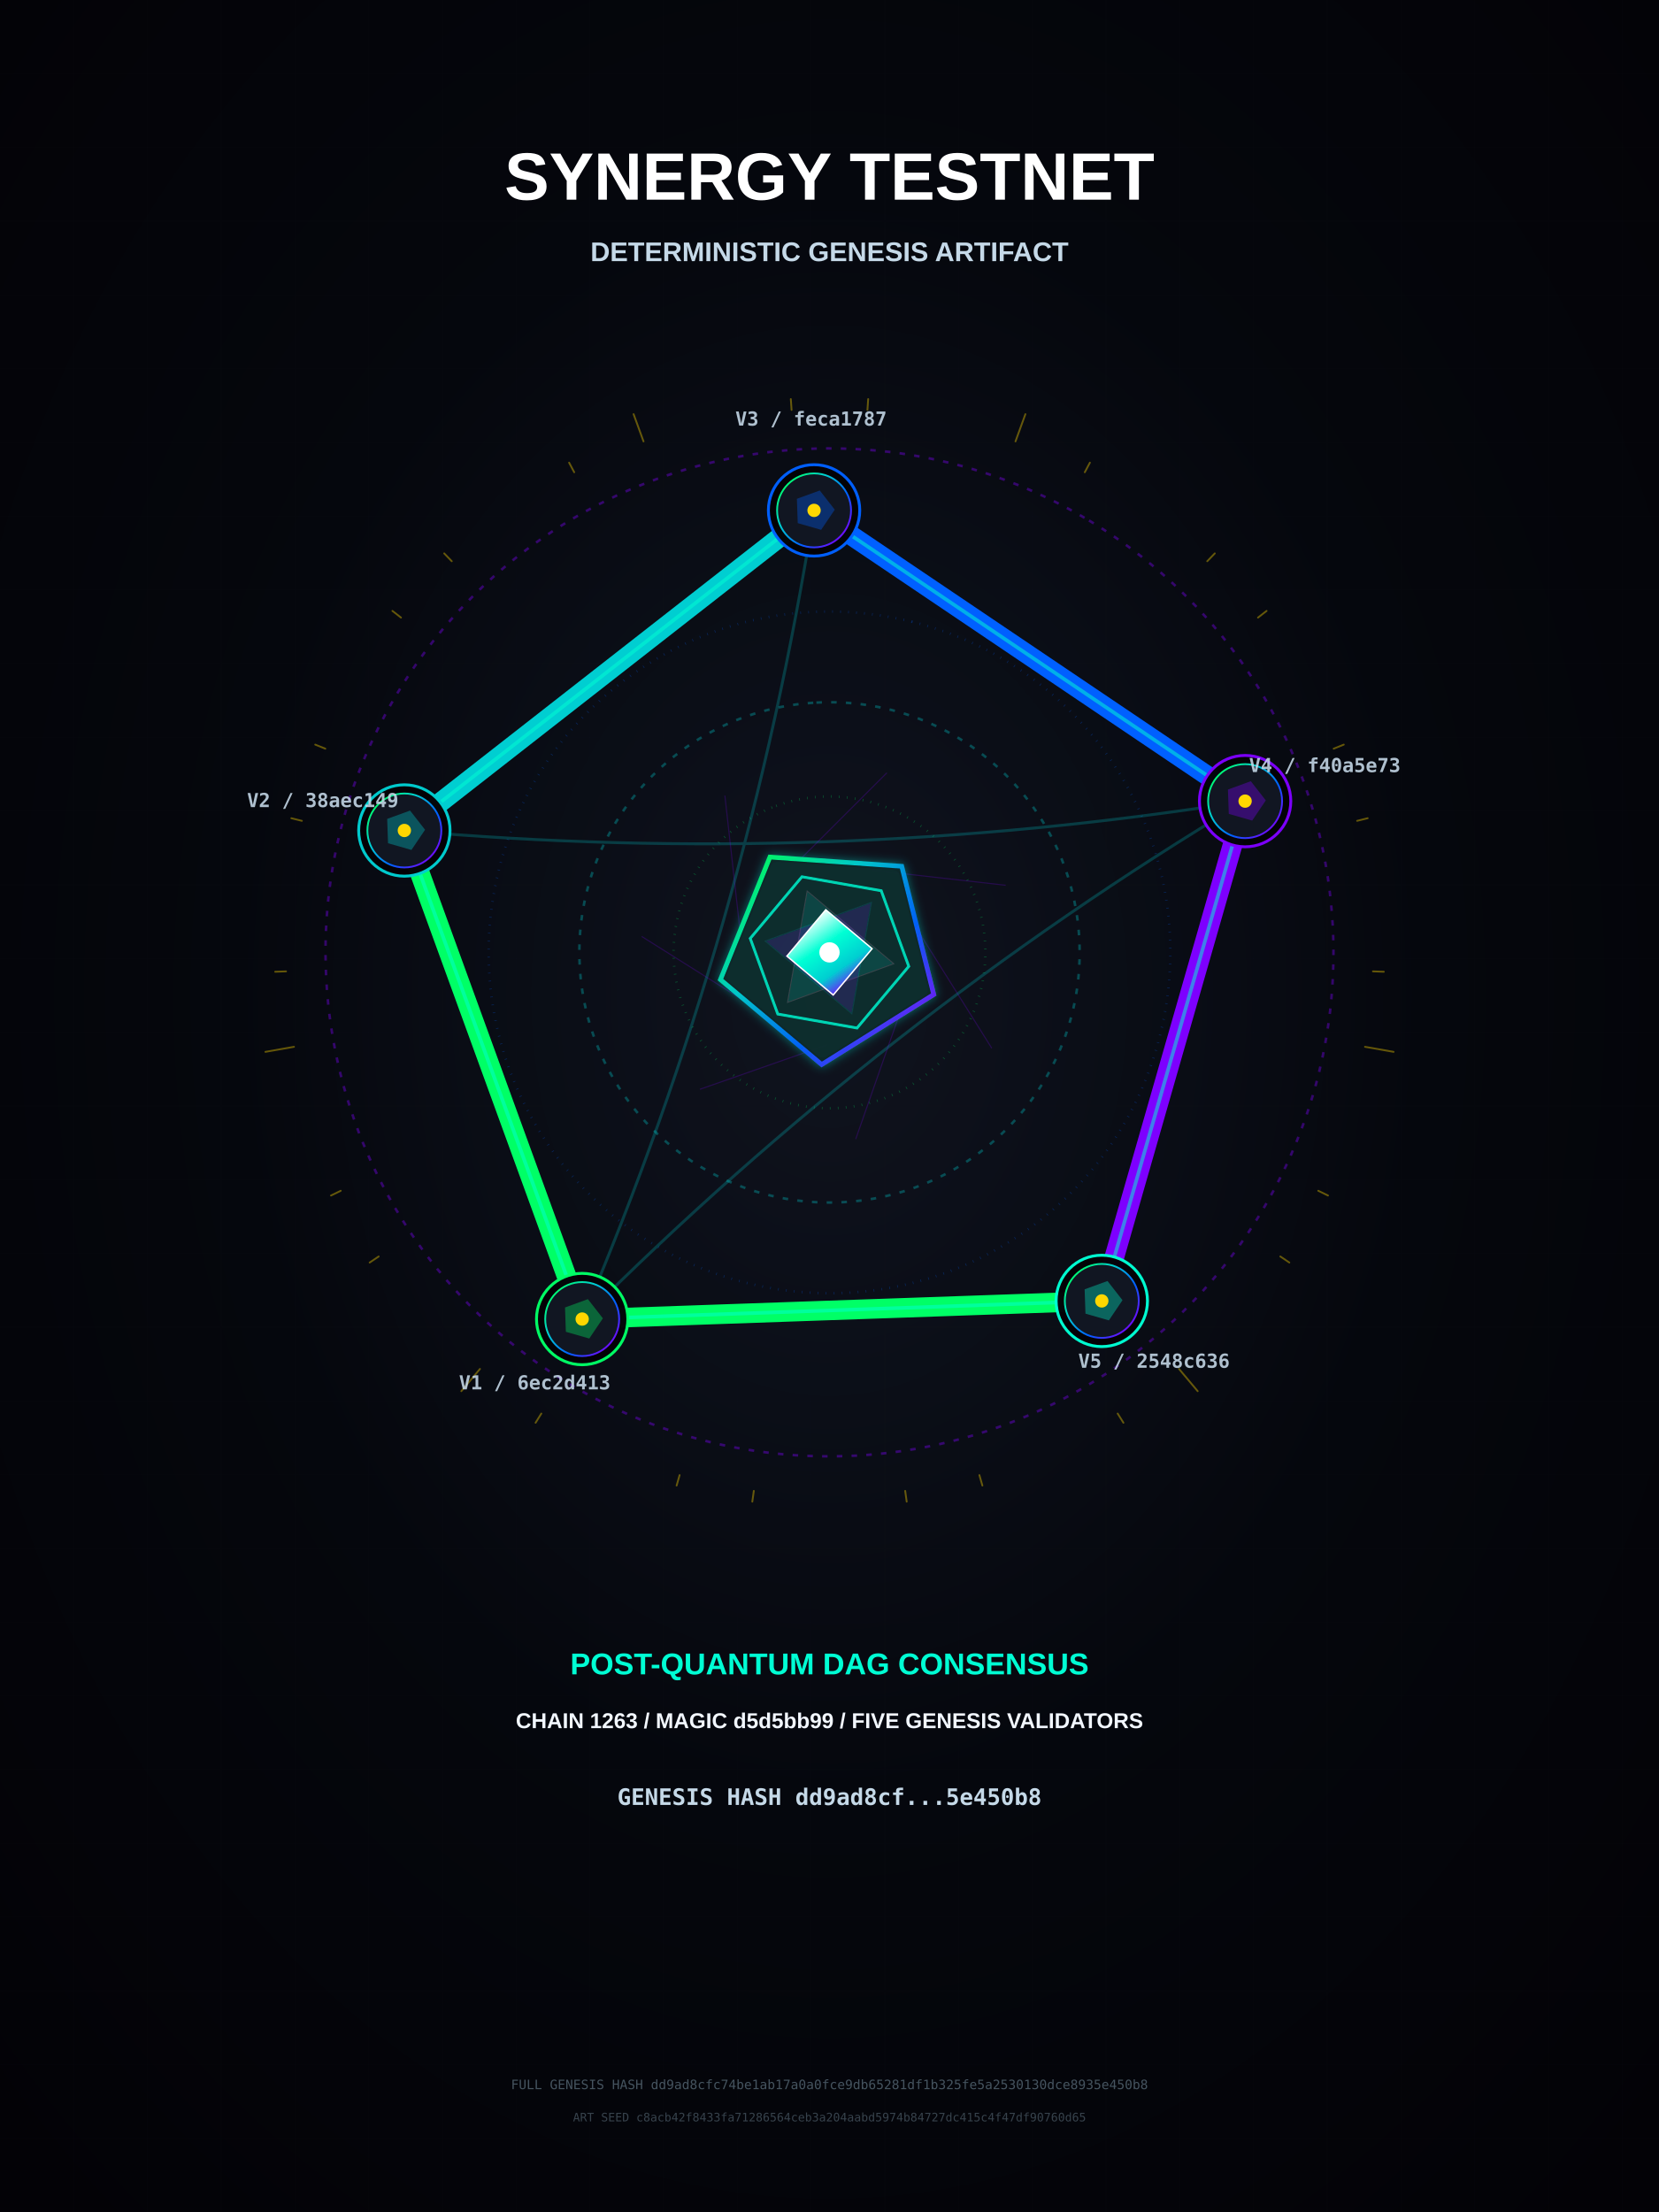
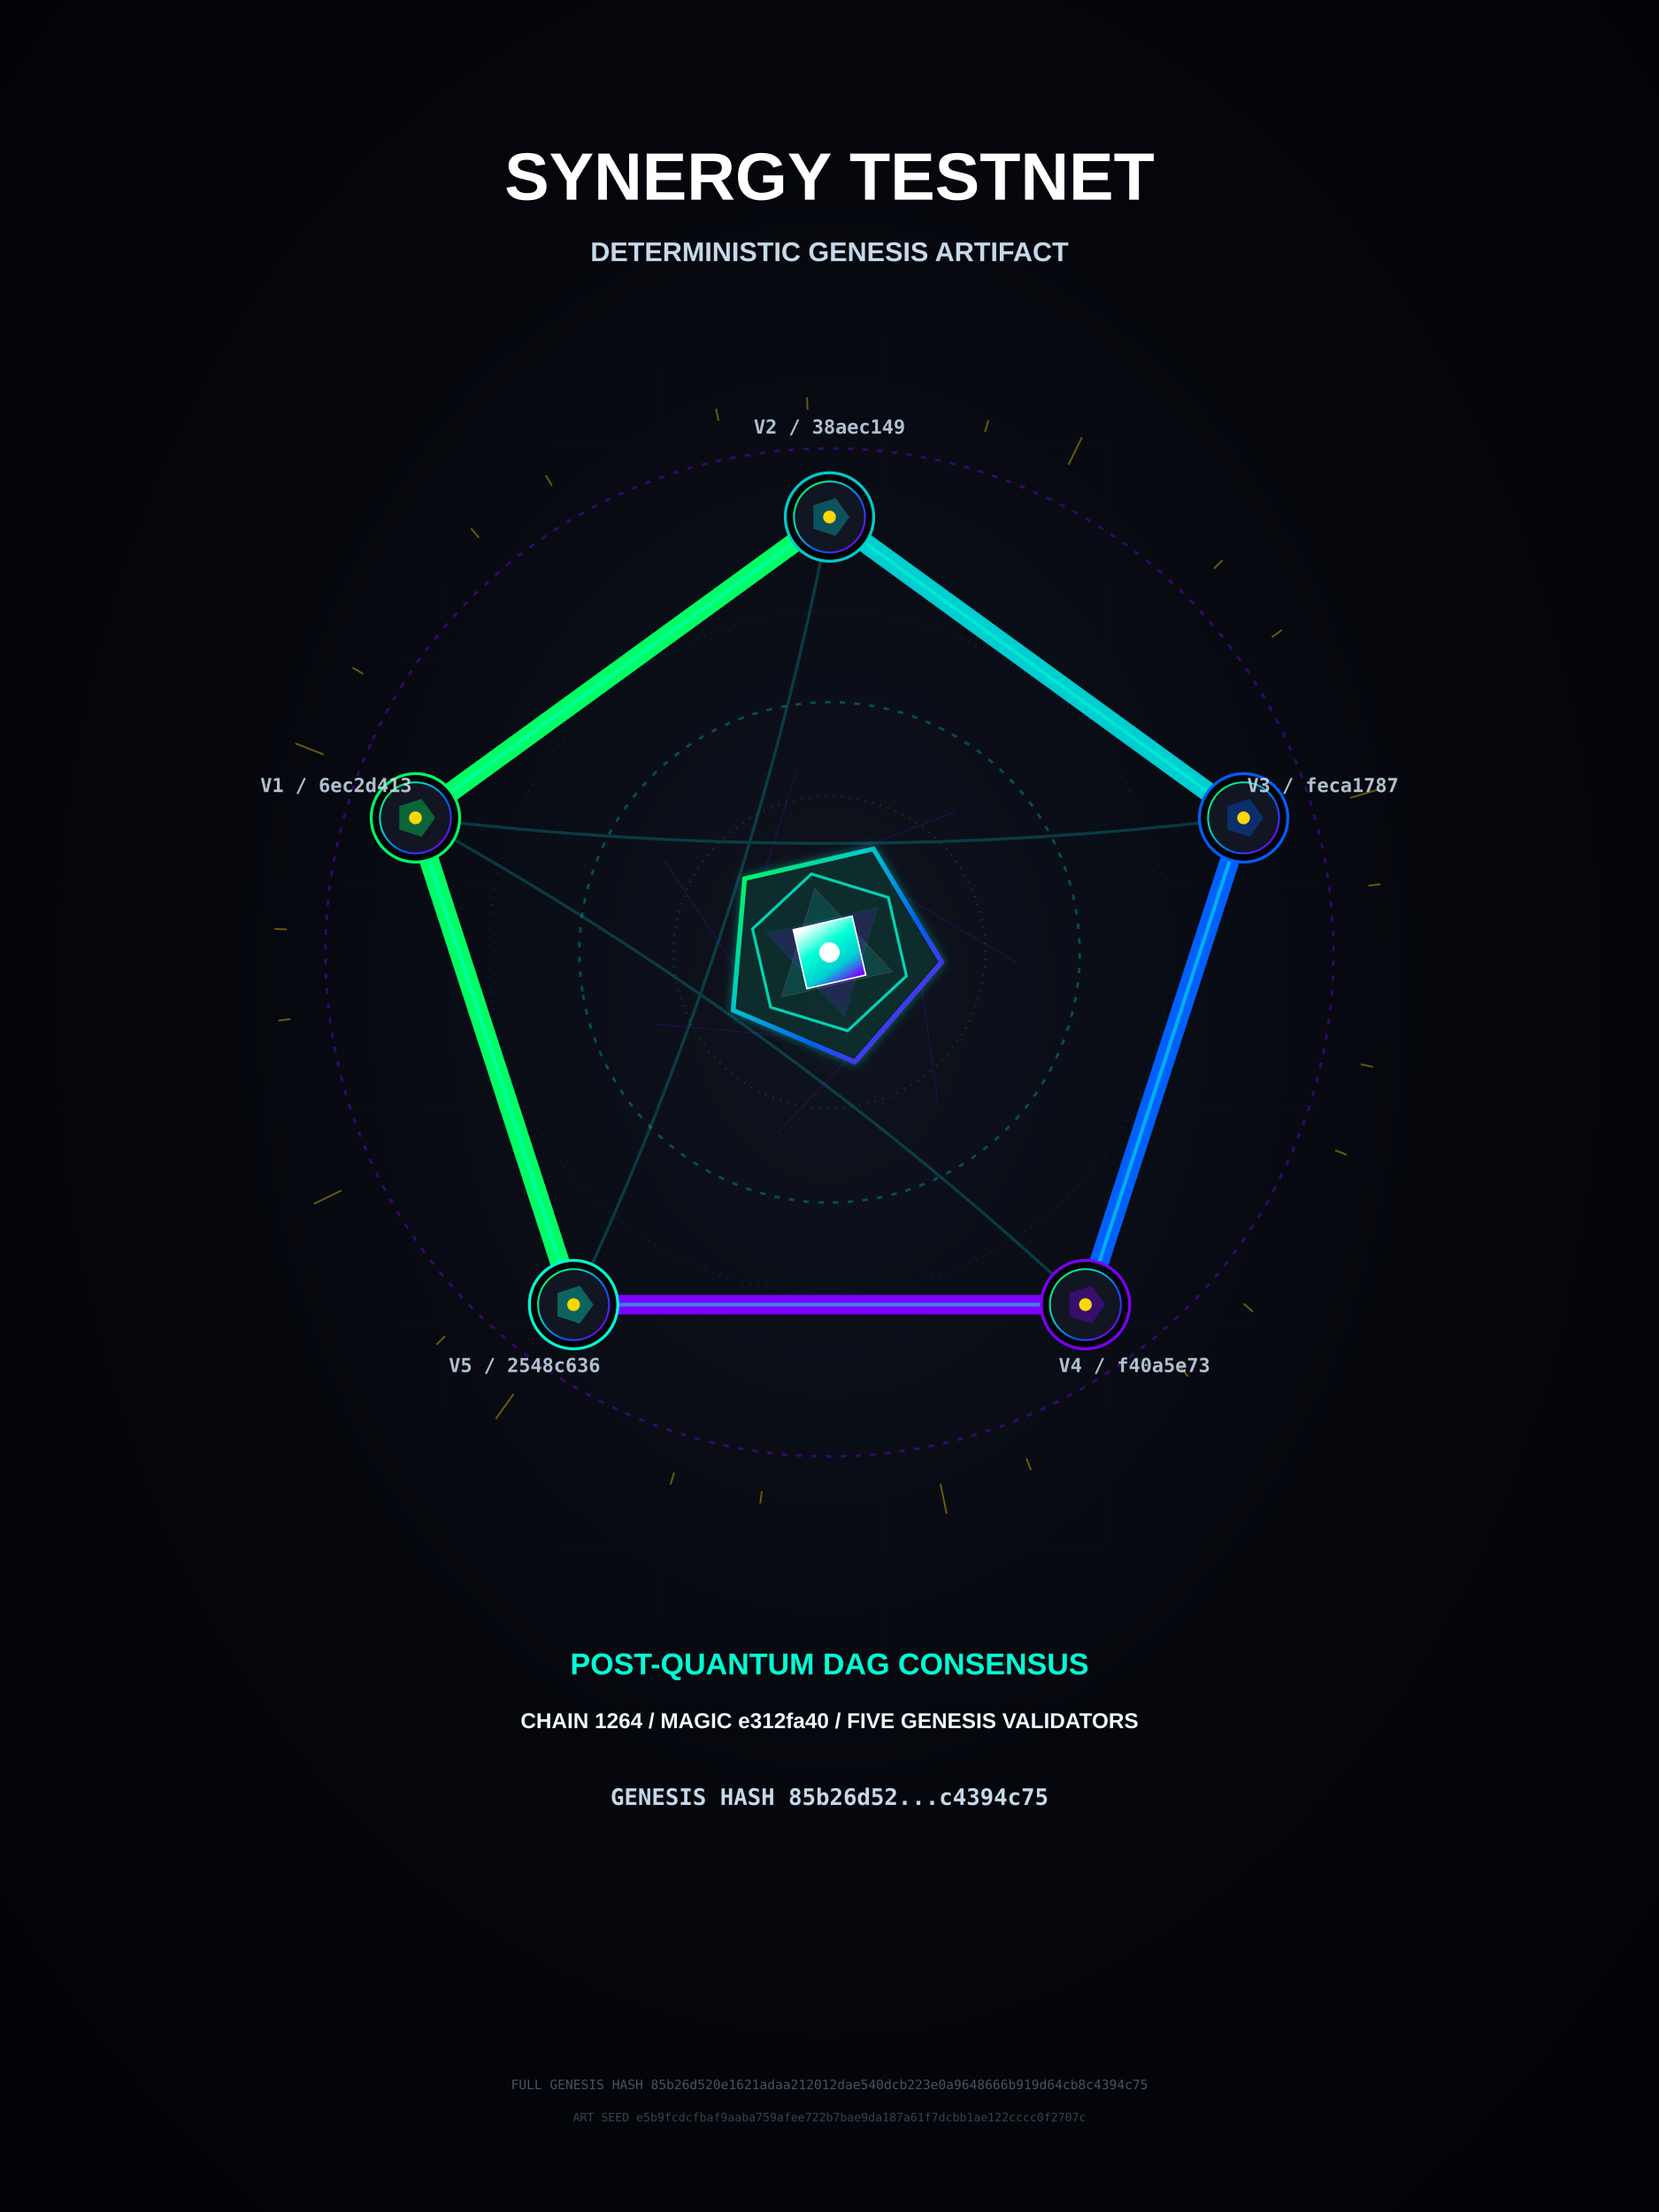
<svg xmlns="http://www.w3.org/2000/svg" width="5400" height="7200" viewBox="0 0 5400 7200" role="img" aria-label="Synergy Testnet genesis poster">
  <defs>
    <style>text{font-family:Sora,Rajdhani,Segoe UI,Arial,sans-serif} .mono{font-family:SFMono-Regular,Consolas,Menlo,monospace}</style>
    <radialGradient id="bg-radial" cx="50%" cy="45%" r="72%">
      <stop offset="0%" stop-color="#111622" />
      <stop offset="50%" stop-color="#05070d" />
      <stop offset="100%" stop-color="#030206" />
    </radialGradient>
    <linearGradient id="energy-gradient" x1="8%" y1="12%" x2="92%" y2="88%">
      <stop offset="0%" stop-color="#00ff66" />
      <stop offset="32%" stop-color="#00ced1" />
      <stop offset="66%" stop-color="#0060ff" />
      <stop offset="100%" stop-color="#7d00ff" />
    </linearGradient>
    <linearGradient id="core-gradient" x1="25%" y1="10%" x2="80%" y2="90%">
      <stop offset="0%" stop-color="#ffffff" />
      <stop offset="38%" stop-color="#00ffd4" />
      <stop offset="72%" stop-color="#00ced1" />
      <stop offset="100%" stop-color="#7d00ff" />
    </linearGradient>
    <linearGradient id="gold-magenta" x1="0%" y1="0%" x2="100%" y2="100%">
      <stop offset="0%" stop-color="#ffd700" />
      <stop offset="100%" stop-color="#ff00e5" />
    </linearGradient>
    <filter id="core-glow" x="-35%" y="-35%" width="170%" height="170%">
      <feGaussianBlur stdDeviation="16" result="blur" />
      <feColorMatrix in="blur" type="matrix" values="0 0 0 0 0 0 0 0 0 1 0 0 0 0 0.83 0 0 0 .42 0" />
      <feMerge>
        <feMergeNode />
        <feMergeNode in="SourceGraphic" />
      </feMerge>
    </filter>
    <filter id="line-glow" x="-20%" y="-20%" width="140%" height="140%">
      <feGaussianBlur stdDeviation="5" result="blur" />
      <feMerge>
        <feMergeNode in="blur" />
        <feMergeNode in="SourceGraphic" />
      </feMerge>
    </filter>
  </defs>
  <rect width="100%" height="100%" fill="url(#bg-radial)" />
  <g opacity="0.18" stroke="#111622" stroke-width="1">
    <line x1="240" y1="0" x2="240" y2="7200" />
    <line x1="480" y1="0" x2="480" y2="7200" />
    <line x1="720" y1="0" x2="720" y2="7200" />
    <line x1="960" y1="0" x2="960" y2="7200" />
    <line x1="1200" y1="0" x2="1200" y2="7200" />
    <line x1="1440" y1="0" x2="1440" y2="7200" />
    <line x1="1680" y1="0" x2="1680" y2="7200" />
    <line x1="1920" y1="0" x2="1920" y2="7200" />
    <line x1="2160" y1="0" x2="2160" y2="7200" />
    <line x1="2400" y1="0" x2="2400" y2="7200" />
    <line x1="2640" y1="0" x2="2640" y2="7200" />
    <line x1="2880" y1="0" x2="2880" y2="7200" />
    <line x1="3120" y1="0" x2="3120" y2="7200" />
    <line x1="3360" y1="0" x2="3360" y2="7200" />
    <line x1="3600" y1="0" x2="3600" y2="7200" />
    <line x1="3840" y1="0" x2="3840" y2="7200" />
    <line x1="4080" y1="0" x2="4080" y2="7200" />
    <line x1="4320" y1="0" x2="4320" y2="7200" />
    <line x1="4560" y1="0" x2="4560" y2="7200" />
    <line x1="4800" y1="0" x2="4800" y2="7200" />
    <line x1="5040" y1="0" x2="5040" y2="7200" />
    <line x1="5280" y1="0" x2="5280" y2="7200" />
    <line x1="0" y1="240" x2="5400" y2="240" />
    <line x1="0" y1="480" x2="5400" y2="480" />
    <line x1="0" y1="720" x2="5400" y2="720" />
    <line x1="0" y1="960" x2="5400" y2="960" />
    <line x1="0" y1="1200" x2="5400" y2="1200" />
    <line x1="0" y1="1440" x2="5400" y2="1440" />
    <line x1="0" y1="1680" x2="5400" y2="1680" />
    <line x1="0" y1="1920" x2="5400" y2="1920" />
    <line x1="0" y1="2160" x2="5400" y2="2160" />
    <line x1="0" y1="2400" x2="5400" y2="2400" />
    <line x1="0" y1="2640" x2="5400" y2="2640" />
    <line x1="0" y1="2880" x2="5400" y2="2880" />
    <line x1="0" y1="3120" x2="5400" y2="3120" />
    <line x1="0" y1="3360" x2="5400" y2="3360" />
    <line x1="0" y1="3600" x2="5400" y2="3600" />
    <line x1="0" y1="3840" x2="5400" y2="3840" />
    <line x1="0" y1="4080" x2="5400" y2="4080" />
    <line x1="0" y1="4320" x2="5400" y2="4320" />
    <line x1="0" y1="4560" x2="5400" y2="4560" />
    <line x1="0" y1="4800" x2="5400" y2="4800" />
    <line x1="0" y1="5040" x2="5400" y2="5040" />
    <line x1="0" y1="5280" x2="5400" y2="5280" />
    <line x1="0" y1="5520" x2="5400" y2="5520" />
    <line x1="0" y1="5760" x2="5400" y2="5760" />
    <line x1="0" y1="6000" x2="5400" y2="6000" />
    <line x1="0" y1="6240" x2="5400" y2="6240" />
    <line x1="0" y1="6480" x2="5400" y2="6480" />
    <line x1="0" y1="6720" x2="5400" y2="6720" />
    <line x1="0" y1="6960" x2="5400" y2="6960" />
  </g>
  <g id="synergy-genesis-motif">
    <g opacity="0.38" fill="none">
-       <circle cx="2700" cy="3100" r="507.4" stroke="#00ff66" stroke-width="8.26" stroke-dasharray="2 24" transform="rotate(250 2700 3100)" />
-       <circle cx="2700" cy="3100" r="814.2" stroke="#00ced1" stroke-width="8.26" stroke-dasharray="18 30" transform="rotate(267 2700 3100)" />
-       <circle cx="2700" cy="3100" r="1109.2" stroke="#0060ff" stroke-width="8.26" stroke-dasharray="2 24" transform="rotate(284 2700 3100)" />
-       <circle cx="2700" cy="3100" r="1640.2" stroke="#7d00ff" stroke-width="8.26" stroke-dasharray="18 30" transform="rotate(301 2700 3100)" />
+       <circle cx="2700" cy="3100" r="507.4" stroke="#00ff66" stroke-width="8.26" stroke-dasharray="2 24" transform="rotate(154 2700 3100)" />
+       <circle cx="2700" cy="3100" r="814.2" stroke="#00ced1" stroke-width="8.26" stroke-dasharray="18 30" transform="rotate(171 2700 3100)" />
+       <circle cx="2700" cy="3100" r="1109.2" stroke="#0060ff" stroke-width="8.26" stroke-dasharray="2 24" transform="rotate(188 2700 3100)" />
+       <circle cx="2700" cy="3100" r="1640.2" stroke="#7d00ff" stroke-width="8.26" stroke-dasharray="18 30" transform="rotate(205 2700 3100)" />
    </g>
    <g opacity="0.38" stroke="#ffd700" stroke-width="5.9" stroke-linecap="round">
-       <line x1="2094.624" y1="1436.744" x2="2062.338" y2="1348.037" />
-       <line x1="2576.531" y1="1334.312" x2="2574.062" y2="1298.998" />
-       <line x1="2823.469" y1="1334.312" x2="2825.938" y2="1298.998" />
-       <line x1="3305.376" y1="1436.744" x2="3337.662" y2="1348.037" />
-       <line x1="3530.965" y1="1537.183" x2="3547.584" y2="1505.926" />
-       <line x1="3929.545" y1="1826.769" x2="3954.136" y2="1801.304" />
-       <line x1="4094.779" y1="2010.279" x2="4122.675" y2="1988.485" />
-       <line x1="4341.115" y1="2436.946" x2="4373.938" y2="2423.685" />
-       <line x1="4417.423" y1="2671.798" x2="4451.772" y2="2663.234" />
-       <line x1="4468.922" y1="3161.772" x2="4504.3" y2="3163.008" />
-       <line x1="4443.11" y1="3407.357" x2="4536.076" y2="3423.75" />
-       <line x1="4290.865" y1="3875.917" x2="4322.683" y2="3891.435" />
-       <line x1="4167.397" y1="4089.771" x2="4196.744" y2="4109.567" />
-       <line x1="3837.734" y1="4455.899" x2="3898.413" y2="4528.213" />
-       <line x1="3637.957" y1="4601.045" x2="3656.716" y2="4631.066" />
-       <line x1="3187.878" y1="4801.433" x2="3197.636" y2="4835.462" />
-       <line x1="2946.336" y1="4852.774" x2="2951.263" y2="4887.83" />
-       <line x1="2453.664" y1="4852.774" x2="2448.737" y2="4887.83" />
-       <line x1="2212.122" y1="4801.433" x2="2202.364" y2="4835.462" />
-       <line x1="1762.043" y1="4601.045" x2="1743.284" y2="4631.066" />
-       <line x1="1562.266" y1="4455.899" x2="1501.587" y2="4528.213" />
-       <line x1="1232.603" y1="4089.771" x2="1203.256" y2="4109.567" />
-       <line x1="1109.135" y1="3875.917" x2="1077.317" y2="3891.435" />
-       <line x1="956.89" y1="3407.357" x2="863.924" y2="3423.75" />
-       <line x1="931.078" y1="3161.772" x2="895.7" y2="3163.008" />
-       <line x1="982.577" y1="2671.798" x2="948.228" y2="2663.234" />
-       <line x1="1058.885" y1="2436.946" x2="1026.062" y2="2423.685" />
-       <line x1="1305.221" y1="2010.279" x2="1277.325" y2="1988.485" />
-       <line x1="1470.455" y1="1826.769" x2="1445.864" y2="1801.304" />
-       <line x1="1869.035" y1="1537.183" x2="1852.416" y2="1505.926" />
-     </g>
-     <path d="M 1894.986 4293.482 L 1316.168 2703.192 L 2649.759 1661.277 L 4052.781 2607.628 L 3586.306 4234.42 Z" fill="#05070d" opacity="0.16" stroke="#00ced1" stroke-width="2.36" />
+       <line x1="1109.135" y1="3875.917" x2="1024.288" y2="3917.299" />
+       <line x1="943.392" y1="3317.322" x2="908.26" y2="3321.669" />
+       <line x1="931.58" y1="3025.23" x2="896.212" y2="3023.735" />
+       <line x1="1051.676" y1="2455.076" x2="963.765" y2="2420.681" />
+       <line x1="1180.307" y1="2192.567" x2="1149.914" y2="2174.418" />
+       <line x1="1557.292" y1="1748.291" x2="1534.437" y2="1721.257" />
+       <line x1="1795.361" y1="1578.643" x2="1777.268" y2="1548.216" />
+       <line x1="2338.36" y1="1367.338" x2="2331.128" y2="1332.685" />
+       <line x1="2628.479" y1="1331.446" x2="2627.049" y2="1296.074" />
+       <line x1="3206.603" y1="1404.048" x2="3216.735" y2="1370.129" />
+       <line x1="3478.838" y1="1510.563" x2="3520.376" y2="1425.793" />
+       <line x1="3952.728" y1="1849.571" x2="3977.783" y2="1824.563" />
+       <line x1="4141.456" y1="2072.818" x2="4170.286" y2="2052.274" />
+       <line x1="4396.88" y1="2596.513" x2="4487.38" y2="2569.661" />
+       <line x1="4456.608" y1="2882.678" x2="4491.74" y2="2878.331" />
+       <line x1="4431.994" y1="3464.822" x2="4466.634" y2="3472.119" />
+       <line x1="4348.324" y1="3744.924" x2="4381.291" y2="3757.822" />
+       <line x1="4049.607" y1="4245.19" x2="4076.6" y2="4268.094" />
+       <line x1="3842.708" y1="4451.709" x2="3865.563" y2="4478.743" />
+       <line x1="3341.894" y1="4749.507" x2="3354.732" y2="4782.497" />
+       <line x1="3061.64" y1="4832.662" x2="3080.927" y2="4925.07" />
+       <line x1="2479.451" y1="4856.206" x2="2475.04" y2="4891.33" />
+       <line x1="2193.397" y1="4795.952" x2="2183.265" y2="4829.871" />
+       <line x1="1670.171" y1="4539.567" x2="1615.247" y2="4616.344" />
+       <line x1="1447.272" y1="4350.429" x2="1422.217" y2="4375.437" />
+     </g>
+     <path d="M 1352.182 2662.067 L 2700 1682.82 L 4047.818 2662.067 L 3532.998 4246.523 L 1867.002 4246.523 Z" fill="#05070d" opacity="0.16" stroke="#00ced1" stroke-width="2.36" />
    <g stroke-linecap="round" stroke-linejoin="round" fill="none" opacity="1">
-       <path d="M 1894.986 4293.482 L 1316.168 2703.192" stroke="#00ff66" stroke-width="63.72" fill="none" />
-       <path d="M 1894.986 4293.482 L 1316.168 2703.192" stroke="#00ffd4" stroke-width="11.8" fill="none" opacity="0.5" />
-       <path d="M 1316.168 2703.192 L 2649.759 1661.277" stroke="#00ced1" stroke-width="63.72" fill="none" />
-       <path d="M 1316.168 2703.192 L 2649.759 1661.277" stroke="#00ffd4" stroke-width="11.8" fill="none" opacity="0.5" />
-       <path d="M 2649.759 1661.277 L 4052.781 2607.628" stroke="#0060ff" stroke-width="63.72" fill="none" />
-       <path d="M 2649.759 1661.277 L 4052.781 2607.628" stroke="#00ffd4" stroke-width="11.8" fill="none" opacity="0.5" />
-       <path d="M 4052.781 2607.628 L 3586.306 4234.42" stroke="#7d00ff" stroke-width="63.72" fill="none" />
-       <path d="M 4052.781 2607.628 L 3586.306 4234.42" stroke="#00ffd4" stroke-width="11.8" fill="none" opacity="0.5" />
-       <path d="M 3586.306 4234.42 L 1894.986 4293.482" stroke="#00ff66" stroke-width="63.72" fill="none" />
-       <path d="M 3586.306 4234.42 L 1894.986 4293.482" stroke="#00ffd4" stroke-width="11.8" fill="none" opacity="0.5" />
+       <path d="M 1352.182 2662.067 L 2700 1682.82" stroke="#00ff66" stroke-width="63.72" fill="none" />
+       <path d="M 1352.182 2662.067 L 2700 1682.82" stroke="#00ffd4" stroke-width="11.8" fill="none" opacity="0.5" />
+       <path d="M 2700 1682.82 L 4047.818 2662.067" stroke="#00ced1" stroke-width="63.72" fill="none" />
+       <path d="M 2700 1682.82 L 4047.818 2662.067" stroke="#00ffd4" stroke-width="11.8" fill="none" opacity="0.5" />
+       <path d="M 4047.818 2662.067 L 3532.998 4246.523" stroke="#0060ff" stroke-width="63.72" fill="none" />
+       <path d="M 4047.818 2662.067 L 3532.998 4246.523" stroke="#00ffd4" stroke-width="11.8" fill="none" opacity="0.5" />
+       <path d="M 3532.998 4246.523 L 1867.002 4246.523" stroke="#7d00ff" stroke-width="63.72" fill="none" />
+       <path d="M 3532.998 4246.523 L 1867.002 4246.523" stroke="#00ffd4" stroke-width="11.8" fill="none" opacity="0.5" />
+       <path d="M 1867.002 4246.523 L 1352.182 2662.067" stroke="#00ff66" stroke-width="63.72" fill="none" />
+       <path d="M 1867.002 4246.523 L 1352.182 2662.067" stroke="#00ffd4" stroke-width="11.8" fill="none" opacity="0.5" />
    </g>
    <g stroke-linecap="round" fill="none" opacity="0.24">
-       <path d="M 1894.986 4293.482 Q 2434.871 3023.975 2649.759 1661.277" stroke="#00ced1" stroke-width="9.44" />
-       <path d="M 1316.168 2703.192 Q 2690.374 2824.354 4052.781 2607.628" stroke="#00ced1" stroke-width="9.44" />
-       <path d="M 1894.986 4293.482 Q 2869.808 3317.344 4052.781 2607.628" stroke="#00ced1" stroke-width="9.44" />
+       <path d="M 1352.182 2662.067 Q 2700 2828.482 4047.818 2662.067" stroke="#00ced1" stroke-width="9.44" />
+       <path d="M 2700 1682.82 Q 2441.771 3016.096 1867.002 4246.523" stroke="#00ced1" stroke-width="9.44" />
+       <path d="M 1352.182 2662.067 Q 2540.406 3319.663 3532.998 4246.523" stroke="#00ced1" stroke-width="9.44" />
    </g>
    <g opacity="0.22" stroke="#7d00ff" stroke-width="3.54" fill="none">
-       <line x1="2930.503" y1="3293.415" x2="2785.397" y2="3707.628" />
-       <line x1="2692.498" y1="3400.806" x2="2278.181" y2="3545.616" />
-       <line x1="2460.143" y1="3281.685" x2="2088.603" y2="3048.045" />
-       <line x1="2408.405" y1="3025.751" x2="2359.42" y2="2589.598" />
-       <line x1="2576.244" y1="2825.728" x2="2886.7" y2="2515.493" />
-       <line x1="2837.274" y1="2832.238" x2="3273.391" y2="2881.534" />
-       <line x1="2994.934" y1="3040.378" x2="3228.307" y2="3412.084" />
+       <line x1="2406.812" y1="3167.688" x2="2163.333" y2="2802.521" />
+       <line x1="2464.28" y1="2912.979" x2="2597.972" y2="2494.942" />
+       <line x1="2699.25" y1="2799.101" x2="3109.44" y2="2642.984" />
+       <line x1="2934.785" y1="2911.806" x2="3312.591" y2="3135.169" />
+       <line x1="2993.522" y1="3166.225" x2="3054.449" y2="3600.87" />
+       <line x1="2831.231" y1="3370.775" x2="2529.399" y2="3689.407" />
+       <line x1="2570.121" y1="3371.426" x2="2132.815" y2="3334.108" />
    </g>
    <g id="genesis-core" filter="url(#core-glow)">
-       <polygon points="2935.132,2819.781 3039.164,3237.031 2674.483,3464.909 2345.066,3188.495 2506.156,2789.784" fill="#0a0e18" stroke="url(#energy-gradient)" stroke-width="15.34" opacity="0.94" />
-       <polygon points="2789.596,3346.162 2531.615,3300.673 2442.02,3054.511 2610.404,2853.838 2868.385,2899.327 2957.98,3145.489" fill="none" stroke="#00ffd4" stroke-width="9.44" opacity="0.82" />
-       <polygon points="2563.472,3262.708 2627.355,2900.409 2909.173,3136.883" fill="#00ffd4" opacity="0.18" stroke="#ffffff" stroke-width="3.54" />
-       <polygon points="2836.528,2937.292 2772.645,3299.591 2490.827,3063.117" fill="#7d00ff" opacity="0.2" stroke="#00ced1" stroke-width="3.54" />
-       <polygon points="2712.136,3238.71 2561.29,3112.136 2687.864,2961.29 2838.71,3087.864" fill="url(#core-gradient)" stroke="#ffffff" stroke-width="4.72" />
+       <polygon points="2782.287,3456.425 2386.448,3288.401 2423.927,2860.014 2842.929,2763.279 3064.408,3131.882" fill="#0a0e18" stroke="url(#energy-gradient)" stroke-width="15.34" opacity="0.94" />
+       <polygon points="2449.486,3023.41 2641.072,2844.754 2891.585,2921.344 2950.514,3176.59 2758.928,3355.246 2508.415,3278.656" fill="none" stroke="#00ffd4" stroke-width="9.44" opacity="0.82" />
+       <polygon points="2652.22,2893.044 2903.119,3162.1 2544.66,3244.856" fill="#00ffd4" opacity="0.18" stroke="#ffffff" stroke-width="3.54" />
+       <polygon points="2747.78,3306.956 2496.881,3037.9 2855.34,2955.144" fill="#7d00ff" opacity="0.2" stroke="#00ced1" stroke-width="3.54" />
+       <polygon points="2581.918,3026.214 2773.786,2981.918 2818.082,3173.786 2626.214,3218.082" fill="url(#core-gradient)" stroke="#ffffff" stroke-width="4.72" />
      <circle cx="2700" cy="3100" r="33.04" fill="#ffffff" />
    </g>
    <g id="genesis-validators">
      <g id="validator-1-node">
-         <circle cx="1894.986" cy="4293.482" r="148.68" fill="#030206" stroke="#00ff66" stroke-width="9.44" opacity="0.98" />
-         <circle cx="1894.986" cy="4293.482" r="120.36" fill="#111622" stroke="url(#energy-gradient)" stroke-width="5.9" />
-         <polygon points="1841.873,4334.979 1839.107,4255.792 1913.564,4228.692 1962.346,4291.13 1918.039,4356.819" fill="#00ff66" opacity="0.34" />
-         <circle cx="1894.986" cy="4293.482" r="21.665" fill="#ffd700" />
-         <text class="mono" x="1740.582" y="4522.396" text-anchor="middle" font-size="63" font-weight="700" letter-spacing="0" fill="#c5d9e8" opacity="0.88">V1 / 6ec2d413</text>
+         <circle cx="1352.182" cy="2662.067" r="143.96" fill="#030206" stroke="#00ff66" stroke-width="9.44" opacity="0.98" />
+         <circle cx="1352.182" cy="2662.067" r="115.64" fill="#111622" stroke="url(#energy-gradient)" stroke-width="5.9" />
+         <polygon points="1299.791,2624.003 1372.193,2600.478 1416.94,2662.067 1372.193,2723.656 1299.791,2700.131" fill="#00ff66" opacity="0.34" />
+         <circle cx="1352.182" cy="2662.067" r="20.815" fill="#ffd700" />
+         <text class="mono" x="1094.065" y="2578.2" text-anchor="middle" font-size="63" font-weight="700" letter-spacing="0" fill="#c5d9e8" opacity="0.88">V1 / 6ec2d413</text>
      </g>
      <g id="validator-2-node">
-         <circle cx="1316.168" cy="2703.192" r="148.68" fill="#030206" stroke="#00ced1" stroke-width="9.44" opacity="0.98" />
-         <circle cx="1316.168" cy="2703.192" r="120.36" fill="#111622" stroke="url(#energy-gradient)" stroke-width="5.9" />
-         <polygon points="1260.289,2665.502 1334.746,2638.402 1383.528,2700.84 1339.22,2766.529 1263.054,2744.689" fill="#00ced1" opacity="0.34" />
-         <circle cx="1316.168" cy="2703.192" r="21.665" fill="#ffd700" />
-         <text class="mono" x="1050.744" y="2627.083" text-anchor="middle" font-size="63" font-weight="700" letter-spacing="0" fill="#c5d9e8" opacity="0.88">V2 / 38aec149</text>
+         <circle cx="2700" cy="1682.82" r="143.96" fill="#030206" stroke="#00ced1" stroke-width="9.44" opacity="0.98" />
+         <circle cx="2700" cy="1682.82" r="115.64" fill="#111622" stroke="url(#energy-gradient)" stroke-width="5.9" />
+         <polygon points="2720.011,1621.231 2764.758,1682.82 2720.011,1744.409 2647.609,1720.884 2647.609,1644.756" fill="#00ced1" opacity="0.34" />
+         <circle cx="2700" cy="1682.82" r="20.815" fill="#ffd700" />
+         <text class="mono" x="2700" y="1411.42" text-anchor="middle" font-size="63" font-weight="700" letter-spacing="0" fill="#c5d9e8" opacity="0.88">V2 / 38aec149</text>
      </g>
      <g id="validator-3-node">
-         <circle cx="2649.759" cy="1661.277" r="148.68" fill="#030206" stroke="#0060ff" stroke-width="9.44" opacity="0.98" />
-         <circle cx="2649.759" cy="1661.277" r="120.36" fill="#111622" stroke="url(#energy-gradient)" stroke-width="5.9" />
-         <polygon points="2668.337,1596.486 2717.119,1658.925 2672.811,1724.614 2596.645,1702.774 2593.88,1623.586" fill="#0060ff" opacity="0.34" />
-         <circle cx="2649.759" cy="1661.277" r="21.665" fill="#ffd700" />
-         <text class="mono" x="2640.122" y="1385.325" text-anchor="middle" font-size="63" font-weight="700" letter-spacing="0" fill="#c5d9e8" opacity="0.88">V3 / feca1787</text>
+         <circle cx="4047.818" cy="2662.067" r="143.96" fill="#030206" stroke="#0060ff" stroke-width="9.44" opacity="0.98" />
+         <circle cx="4047.818" cy="2662.067" r="115.64" fill="#111622" stroke="url(#energy-gradient)" stroke-width="5.9" />
+         <polygon points="4112.577,2662.067 4067.83,2723.656 3995.428,2700.131 3995.428,2624.003 4067.83,2600.478" fill="#0060ff" opacity="0.34" />
+         <circle cx="4047.818" cy="2662.067" r="20.815" fill="#ffd700" />
+         <text class="mono" x="4305.935" y="2578.2" text-anchor="middle" font-size="63" font-weight="700" letter-spacing="0" fill="#c5d9e8" opacity="0.88">V3 / feca1787</text>
      </g>
      <g id="validator-4-node">
-         <circle cx="4052.781" cy="2607.628" r="148.68" fill="#030206" stroke="#7d00ff" stroke-width="9.44" opacity="0.98" />
-         <circle cx="4052.781" cy="2607.628" r="120.36" fill="#111622" stroke="url(#energy-gradient)" stroke-width="5.9" />
-         <polygon points="4120.142,2605.276 4075.834,2670.965 3999.668,2649.124 3996.903,2569.937 4071.36,2542.837" fill="#7d00ff" opacity="0.34" />
-         <circle cx="4052.781" cy="2607.628" r="21.665" fill="#ffd700" />
-         <text class="mono" x="4312.249" y="2513.189" text-anchor="middle" font-size="63" font-weight="700" letter-spacing="0" fill="#c5d9e8" opacity="0.88">V4 / f40a5e73</text>
+         <circle cx="3532.998" cy="4246.523" r="143.96" fill="#030206" stroke="#7d00ff" stroke-width="9.44" opacity="0.98" />
+         <circle cx="3532.998" cy="4246.523" r="115.64" fill="#111622" stroke="url(#energy-gradient)" stroke-width="5.9" />
+         <polygon points="3553.009,4308.112 3480.607,4284.587 3480.607,4208.459 3553.009,4184.934 3597.756,4246.523" fill="#7d00ff" opacity="0.34" />
+         <circle cx="3532.998" cy="4246.523" r="20.815" fill="#ffd700" />
+         <text class="mono" x="3692.522" y="4466.09" text-anchor="middle" font-size="63" font-weight="700" letter-spacing="0" fill="#c5d9e8" opacity="0.88">V4 / f40a5e73</text>
      </g>
      <g id="validator-5-node">
-         <circle cx="3586.306" cy="4234.42" r="148.68" fill="#030206" stroke="#00ffd4" stroke-width="9.44" opacity="0.98" />
-         <circle cx="3586.306" cy="4234.42" r="120.36" fill="#111622" stroke="url(#energy-gradient)" stroke-width="5.9" />
-         <polygon points="3609.359,4297.757 3533.193,4275.917 3530.428,4196.73 3604.885,4169.63 3653.667,4232.068" fill="#00ffd4" opacity="0.34" />
-         <circle cx="3586.306" cy="4234.42" r="21.665" fill="#ffd700" />
-         <text class="mono" x="3756.303" y="4452.006" text-anchor="middle" font-size="63" font-weight="700" letter-spacing="0" fill="#c5d9e8" opacity="0.88">V5 / 2548c636</text>
+         <circle cx="1867.002" cy="4246.523" r="143.96" fill="#030206" stroke="#00ffd4" stroke-width="9.44" opacity="0.98" />
+         <circle cx="1867.002" cy="4246.523" r="115.64" fill="#111622" stroke="url(#energy-gradient)" stroke-width="5.9" />
+         <polygon points="1814.612,4284.587 1814.612,4208.459 1887.014,4184.934 1931.761,4246.523 1887.014,4308.112" fill="#00ffd4" opacity="0.34" />
+         <circle cx="1867.002" cy="4246.523" r="20.815" fill="#ffd700" />
+         <text class="mono" x="1707.478" y="4466.09" text-anchor="middle" font-size="63" font-weight="700" letter-spacing="0" fill="#c5d9e8" opacity="0.88">V5 / 2548c636</text>
      </g>
    </g>
  </g>
  <text x="2700" y="650" text-anchor="middle" font-size="218" font-weight="850" letter-spacing="0" fill="#ffffff" opacity="1">SYNERGY TESTNET</text>
  <text x="2700" y="850" text-anchor="middle" font-size="88" font-weight="700" letter-spacing="0" fill="#c5d9e8" opacity="1">DETERMINISTIC GENESIS ARTIFACT</text>
  <text x="2700" y="5450" text-anchor="middle" font-size="98" font-weight="800" letter-spacing="0" fill="#00ffd4" opacity="1">POST-QUANTUM DAG CONSENSUS</text>
-   <text x="2700" y="5625" text-anchor="middle" font-size="70" font-weight="650" letter-spacing="0" fill="#f2f7ff" opacity="1">CHAIN 1263   /   MAGIC d5d5bb99   /   FIVE GENESIS VALIDATORS</text>
-   <text class="mono" x="2700" y="5875" text-anchor="middle" font-size="74" font-weight="700" letter-spacing="0" fill="#c5d9e8" opacity="1">GENESIS HASH dd9ad8cf...5e450b8</text>
-   <text class="mono" x="2700" y="6800" text-anchor="middle" font-size="42" font-weight="400" letter-spacing="0" fill="#5e7280" opacity="0.72">FULL GENESIS HASH dd9ad8cfc74be1ab17a0a0fce9db65281df1b325fe5a2530130dce8935e450b8</text>
-   <text class="mono" x="2700" y="6905" text-anchor="middle" font-size="38" font-weight="400" letter-spacing="0" fill="#5e7280" opacity="0.56">ART SEED c8acb42f8433fa71286564ceb3a204aabd5974b84727dc415c4f47df90760d65</text>
+   <text x="2700" y="5625" text-anchor="middle" font-size="70" font-weight="650" letter-spacing="0" fill="#f2f7ff" opacity="1">CHAIN 1264   /   MAGIC e312fa40   /   FIVE GENESIS VALIDATORS</text>
+   <text class="mono" x="2700" y="5875" text-anchor="middle" font-size="74" font-weight="700" letter-spacing="0" fill="#c5d9e8" opacity="1">GENESIS HASH 85b26d52...c4394c75</text>
+   <text class="mono" x="2700" y="6800" text-anchor="middle" font-size="42" font-weight="400" letter-spacing="0" fill="#5e7280" opacity="0.72">FULL GENESIS HASH 85b26d520e1621adaa212012dae540dcb223e0a9648666b919d64cb8c4394c75</text>
+   <text class="mono" x="2700" y="6905" text-anchor="middle" font-size="38" font-weight="400" letter-spacing="0" fill="#5e7280" opacity="0.56">ART SEED e5b9fcdcfbaf9aaba759afee722b7bae9da187a61f7dcbb1ae122cccc0f2707c</text>
</svg>
